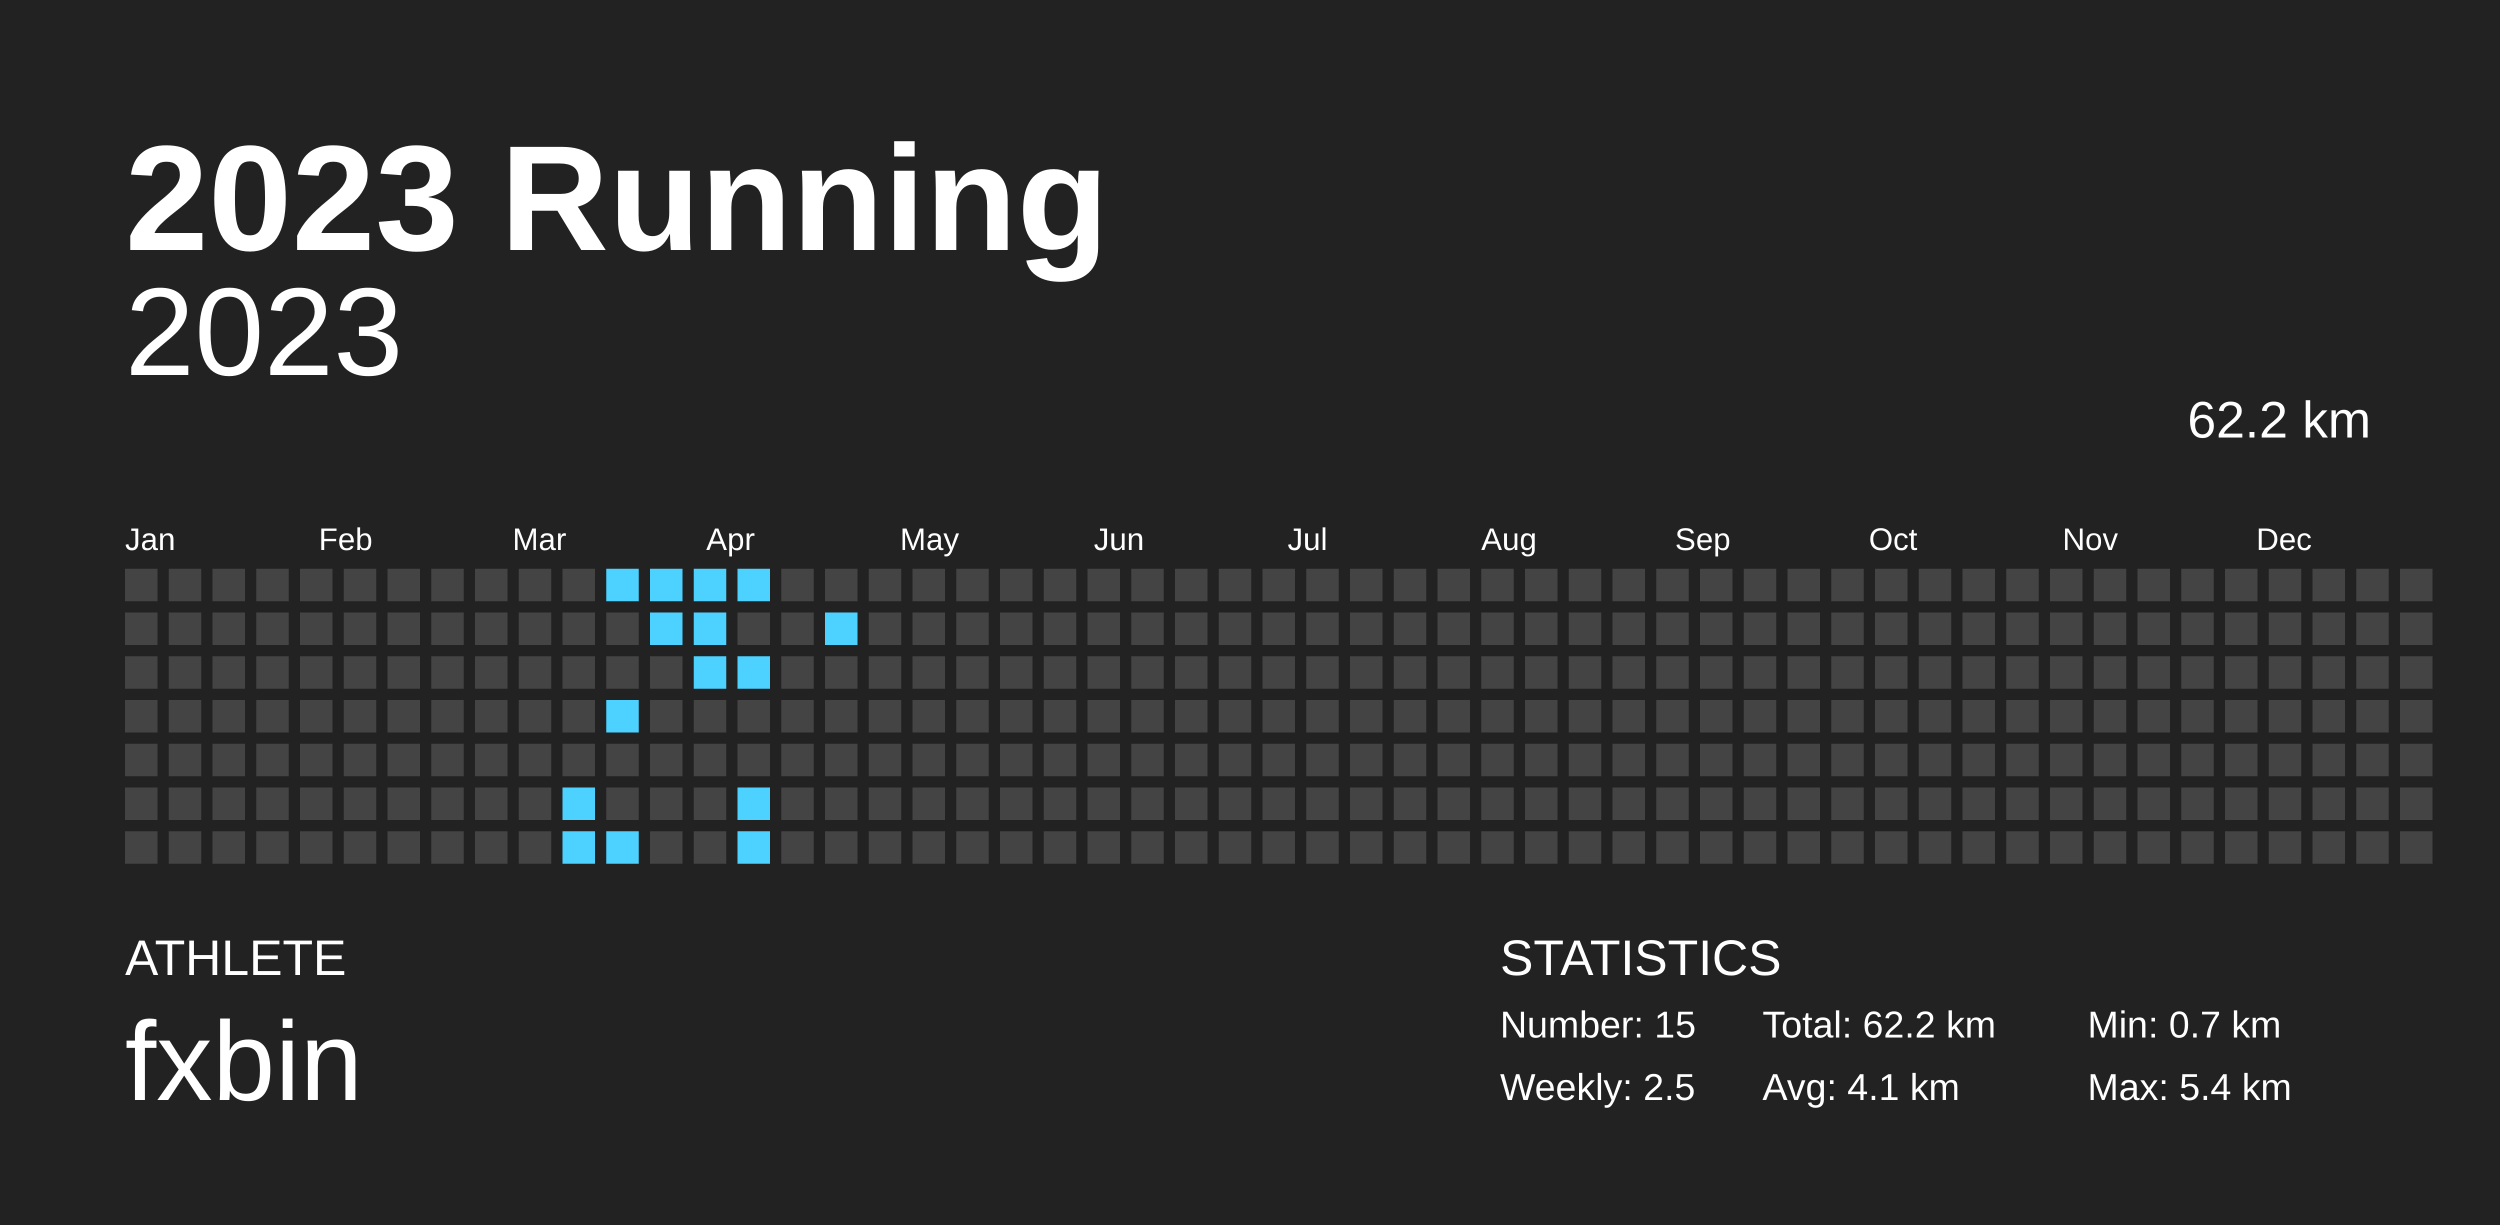
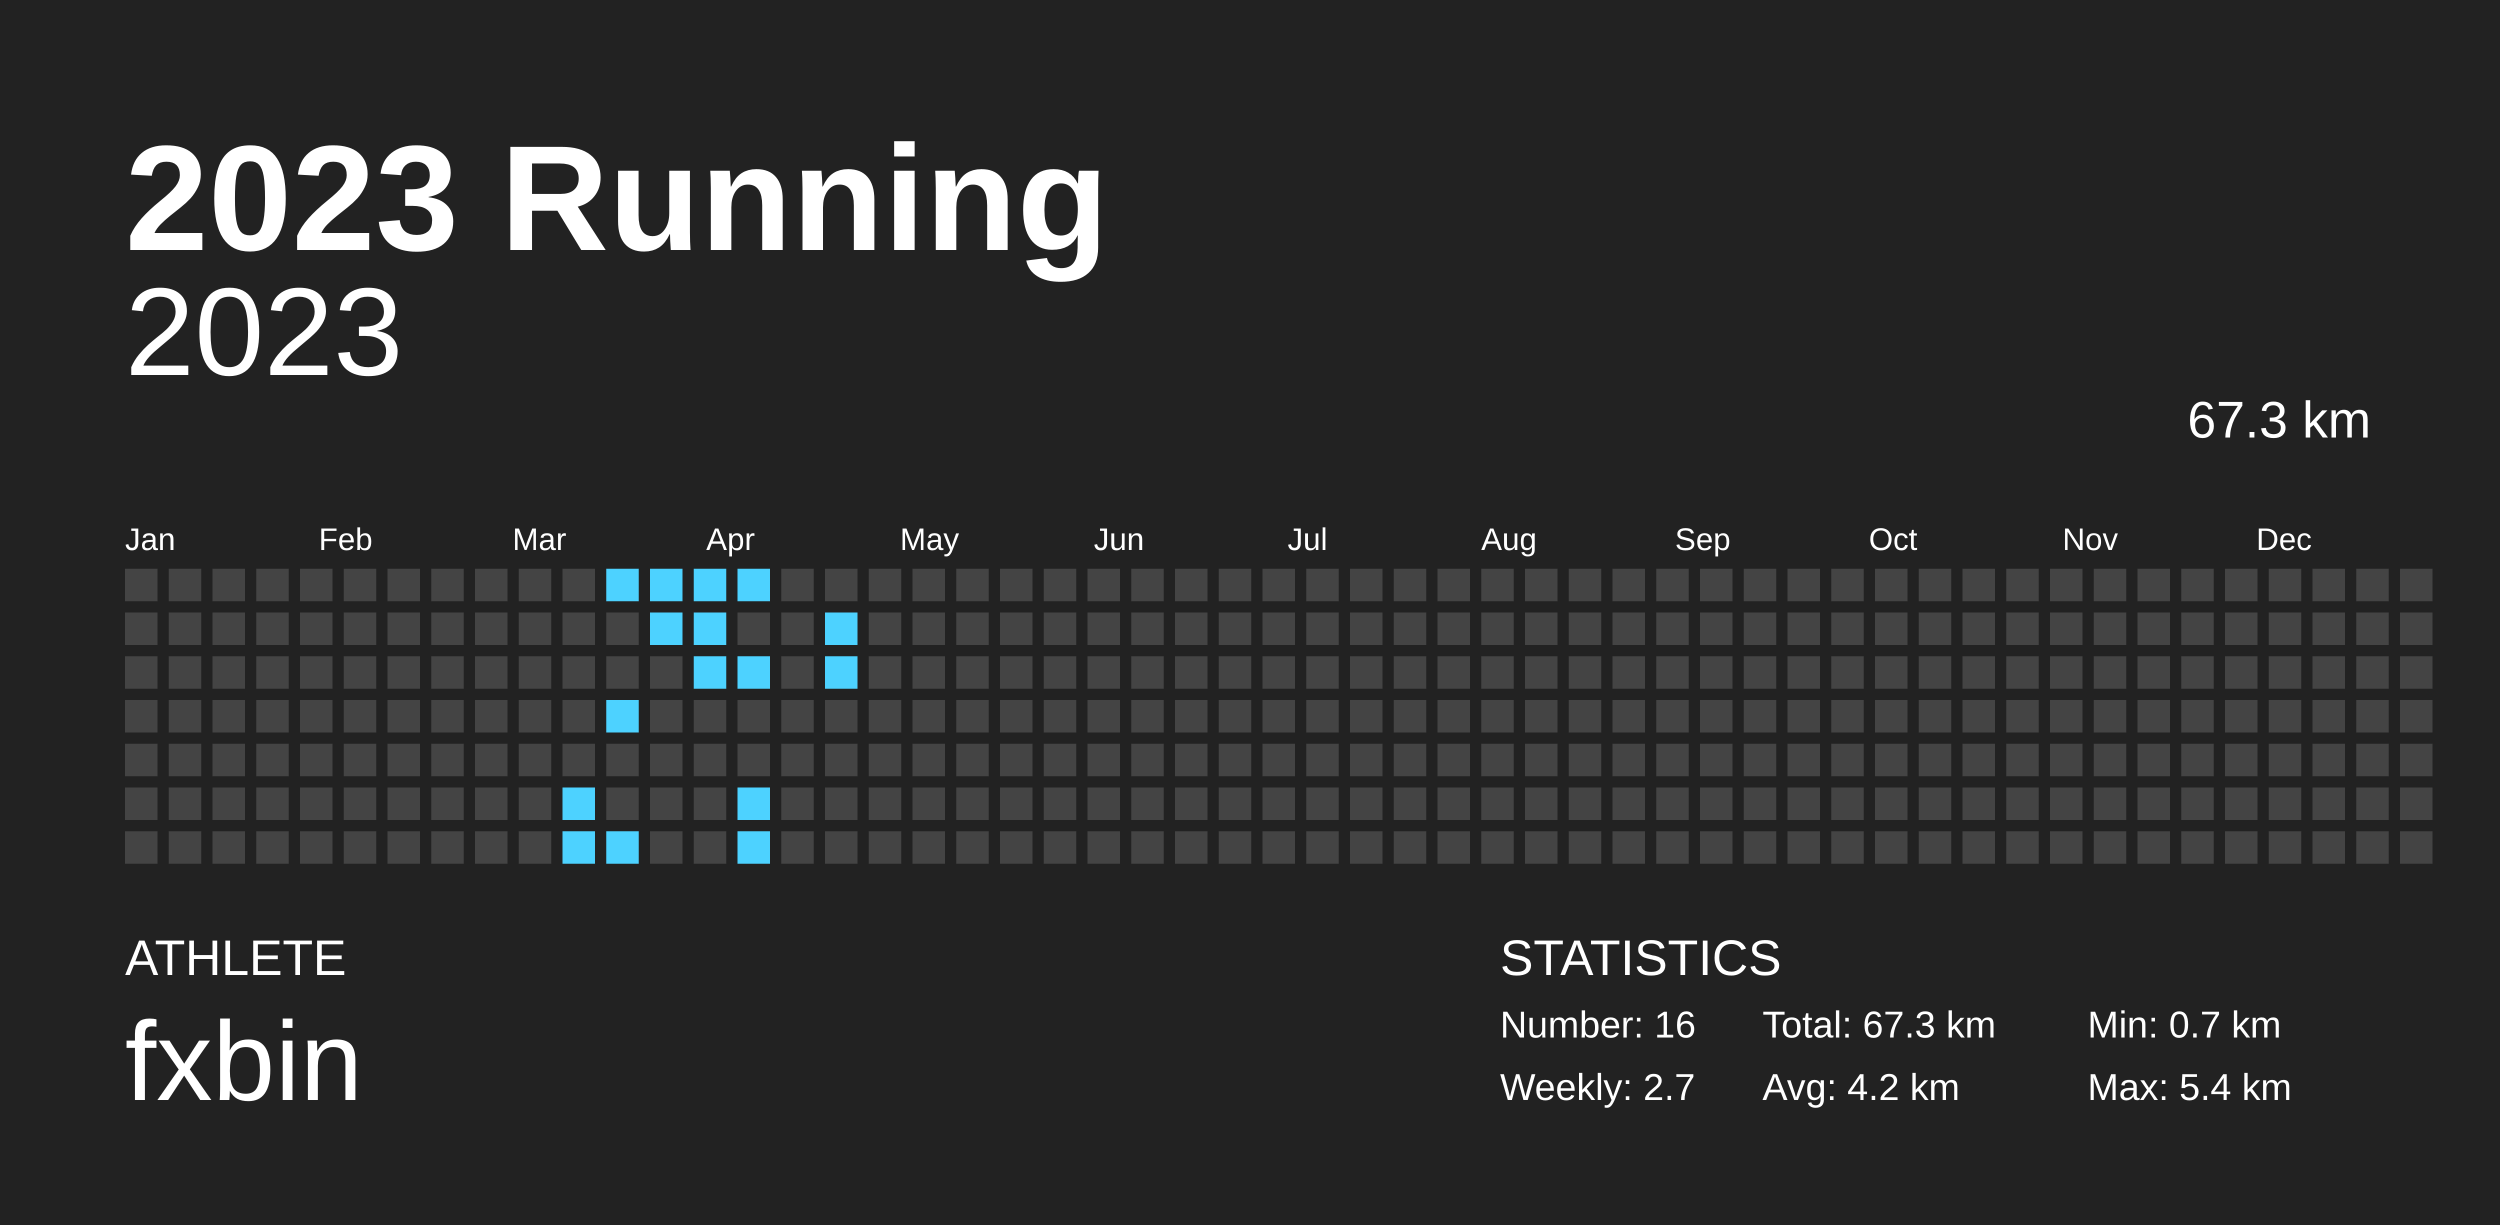
<svg xmlns="http://www.w3.org/2000/svg" baseProfile="full" height="98mm" version="1.1" viewBox="0,0,200,98" width="200mm">
  <defs />
  <rect fill="#222222" height="98" width="200" x="0" y="0" />
  <text fill="#FFFFFF" style="font-size:12px; font-family:Arial; font-weight:bold;" x="10" y="20">2023 Running</text>
  <text fill="#FFFFFF" style="font-size:4px; font-family:Arial" x="10" y="78">ATHLETE</text>
  <text fill="#FFFFFF" style="font-size:9px; font-family:Arial" x="10" y="88">fxbin</text>
  <text fill="#FFFFFF" style="font-size:4px; font-family:Arial" x="120" y="78">STATISTICS</text>
-   <text fill="#FFFFFF" style="font-size:3px; font-family:Arial" x="120" y="83">Number: 15</text>
-   <text fill="#FFFFFF" style="font-size:3px; font-family:Arial" x="120" y="88">Weekly: 2.5</text>
-   <text fill="#FFFFFF" style="font-size:3px; font-family:Arial" x="141" y="83">Total: 62.2 km</text>
-   <text fill="#FFFFFF" style="font-size:3px; font-family:Arial" x="141" y="88">Avg: 4.1 km</text>
+   <text fill="#FFFFFF" style="font-size:3px; font-family:Arial" x="120" y="83">Number: 16</text>
+   <text fill="#FFFFFF" style="font-size:3px; font-family:Arial" x="120" y="88">Weekly: 2.7</text>
+   <text fill="#FFFFFF" style="font-size:3px; font-family:Arial" x="141" y="83">Total: 67.3 km</text>
+   <text fill="#FFFFFF" style="font-size:3px; font-family:Arial" x="141" y="88">Avg: 4.2 km</text>
  <text fill="#FFFFFF" style="font-size:3px; font-family:Arial" x="167" y="83">Min: 0.7 km</text>
  <text fill="#FFFFFF" style="font-size:3px; font-family:Arial" x="167" y="88">Max: 5.4 km</text>
  <text alignment-baseline="hanging" fill="#FFFFFF" style="font-size:10.0px; font-family:Arial;" x="10" y="30">2023</text>
-   <text alignment-baseline="hanging" fill="#FFFFFF" style="font-size:4.125px; font-family:Arial;" x="175" y="35">62.2 km</text>
+   <text alignment-baseline="hanging" fill="#FFFFFF" style="font-size:4.125px; font-family:Arial;" x="175" y="35">67.3 km</text>
  <text fill="#FFFFFF" style="font-size:2.5px; font-family:Arial" x="10.0" y="44">Jan</text>
  <text fill="#FFFFFF" style="font-size:2.5px; font-family:Arial" x="25.5" y="44">Feb</text>
  <text fill="#FFFFFF" style="font-size:2.5px; font-family:Arial" x="41.0" y="44">Mar</text>
  <text fill="#FFFFFF" style="font-size:2.5px; font-family:Arial" x="56.5" y="44">Apr</text>
  <text fill="#FFFFFF" style="font-size:2.5px; font-family:Arial" x="72.0" y="44">May</text>
  <text fill="#FFFFFF" style="font-size:2.5px; font-family:Arial" x="87.5" y="44">Jun</text>
  <text fill="#FFFFFF" style="font-size:2.5px; font-family:Arial" x="103.0" y="44">Jul</text>
  <text fill="#FFFFFF" style="font-size:2.5px; font-family:Arial" x="118.5" y="44">Aug</text>
  <text fill="#FFFFFF" style="font-size:2.5px; font-family:Arial" x="134.0" y="44">Sep</text>
  <text fill="#FFFFFF" style="font-size:2.5px; font-family:Arial" x="149.5" y="44">Oct</text>
  <text fill="#FFFFFF" style="font-size:2.5px; font-family:Arial" x="165.0" y="44">Nov</text>
  <text fill="#FFFFFF" style="font-size:2.5px; font-family:Arial" x="180.5" y="44">Dec</text>
  <rect fill="#444444" height="2.6" width="2.6" x="10.0" y="45.5" />
  <rect fill="#444444" height="2.6" width="2.6" x="10.0" y="49.0" />
  <rect fill="#444444" height="2.6" width="2.6" x="10.0" y="52.5" />
  <rect fill="#444444" height="2.6" width="2.6" x="10.0" y="56.0" />
  <rect fill="#444444" height="2.6" width="2.6" x="10.0" y="59.5" />
  <rect fill="#444444" height="2.6" width="2.6" x="10.0" y="63.0" />
  <rect fill="#444444" height="2.6" width="2.6" x="10.0" y="66.5" />
  <rect fill="#444444" height="2.6" width="2.6" x="13.5" y="45.5" />
  <rect fill="#444444" height="2.6" width="2.6" x="13.5" y="49.0" />
  <rect fill="#444444" height="2.6" width="2.6" x="13.5" y="52.5" />
  <rect fill="#444444" height="2.6" width="2.6" x="13.5" y="56.0" />
  <rect fill="#444444" height="2.6" width="2.6" x="13.5" y="59.5" />
  <rect fill="#444444" height="2.6" width="2.6" x="13.5" y="63.0" />
  <rect fill="#444444" height="2.6" width="2.6" x="13.5" y="66.5" />
  <rect fill="#444444" height="2.6" width="2.6" x="17.0" y="45.5" />
  <rect fill="#444444" height="2.6" width="2.6" x="17.0" y="49.0" />
  <rect fill="#444444" height="2.6" width="2.6" x="17.0" y="52.5" />
  <rect fill="#444444" height="2.6" width="2.6" x="17.0" y="56.0" />
  <rect fill="#444444" height="2.6" width="2.6" x="17.0" y="59.5" />
  <rect fill="#444444" height="2.6" width="2.6" x="17.0" y="63.0" />
  <rect fill="#444444" height="2.6" width="2.6" x="17.0" y="66.5" />
  <rect fill="#444444" height="2.6" width="2.6" x="20.5" y="45.5" />
  <rect fill="#444444" height="2.6" width="2.6" x="20.5" y="49.0" />
  <rect fill="#444444" height="2.6" width="2.6" x="20.5" y="52.5" />
  <rect fill="#444444" height="2.6" width="2.6" x="20.5" y="56.0" />
  <rect fill="#444444" height="2.6" width="2.6" x="20.5" y="59.5" />
  <rect fill="#444444" height="2.6" width="2.6" x="20.5" y="63.0" />
  <rect fill="#444444" height="2.6" width="2.6" x="20.5" y="66.5" />
  <rect fill="#444444" height="2.6" width="2.6" x="24.0" y="45.5" />
  <rect fill="#444444" height="2.6" width="2.6" x="24.0" y="49.0" />
  <rect fill="#444444" height="2.6" width="2.6" x="24.0" y="52.5" />
  <rect fill="#444444" height="2.6" width="2.6" x="24.0" y="56.0" />
  <rect fill="#444444" height="2.6" width="2.6" x="24.0" y="59.5" />
  <rect fill="#444444" height="2.6" width="2.6" x="24.0" y="63.0" />
  <rect fill="#444444" height="2.6" width="2.6" x="24.0" y="66.5" />
  <rect fill="#444444" height="2.6" width="2.6" x="27.5" y="45.5" />
  <rect fill="#444444" height="2.6" width="2.6" x="27.5" y="49.0" />
  <rect fill="#444444" height="2.6" width="2.6" x="27.5" y="52.5" />
  <rect fill="#444444" height="2.6" width="2.6" x="27.5" y="56.0" />
  <rect fill="#444444" height="2.6" width="2.6" x="27.5" y="59.5" />
  <rect fill="#444444" height="2.6" width="2.6" x="27.5" y="63.0" />
  <rect fill="#444444" height="2.6" width="2.6" x="27.5" y="66.5" />
  <rect fill="#444444" height="2.6" width="2.6" x="31.0" y="45.5" />
  <rect fill="#444444" height="2.6" width="2.6" x="31.0" y="49.0" />
  <rect fill="#444444" height="2.6" width="2.6" x="31.0" y="52.5" />
  <rect fill="#444444" height="2.6" width="2.6" x="31.0" y="56.0" />
  <rect fill="#444444" height="2.6" width="2.6" x="31.0" y="59.5" />
  <rect fill="#444444" height="2.6" width="2.6" x="31.0" y="63.0" />
  <rect fill="#444444" height="2.6" width="2.6" x="31.0" y="66.5" />
  <rect fill="#444444" height="2.6" width="2.6" x="34.5" y="45.5" />
  <rect fill="#444444" height="2.6" width="2.6" x="34.5" y="49.0" />
  <rect fill="#444444" height="2.6" width="2.6" x="34.5" y="52.5" />
  <rect fill="#444444" height="2.6" width="2.6" x="34.5" y="56.0" />
  <rect fill="#444444" height="2.6" width="2.6" x="34.5" y="59.5" />
  <rect fill="#444444" height="2.6" width="2.6" x="34.5" y="63.0" />
  <rect fill="#444444" height="2.6" width="2.6" x="34.5" y="66.5" />
  <rect fill="#444444" height="2.6" width="2.6" x="38.0" y="45.5" />
  <rect fill="#444444" height="2.6" width="2.6" x="38.0" y="49.0" />
  <rect fill="#444444" height="2.6" width="2.6" x="38.0" y="52.5" />
  <rect fill="#444444" height="2.6" width="2.6" x="38.0" y="56.0" />
  <rect fill="#444444" height="2.6" width="2.6" x="38.0" y="59.5" />
  <rect fill="#444444" height="2.6" width="2.6" x="38.0" y="63.0" />
  <rect fill="#444444" height="2.6" width="2.6" x="38.0" y="66.5" />
  <rect fill="#444444" height="2.6" width="2.6" x="41.5" y="45.5" />
  <rect fill="#444444" height="2.6" width="2.6" x="41.5" y="49.0" />
  <rect fill="#444444" height="2.6" width="2.6" x="41.5" y="52.5" />
  <rect fill="#444444" height="2.6" width="2.6" x="41.5" y="56.0" />
  <rect fill="#444444" height="2.6" width="2.6" x="41.5" y="59.5" />
  <rect fill="#444444" height="2.6" width="2.6" x="41.5" y="63.0" />
  <rect fill="#444444" height="2.6" width="2.6" x="41.5" y="66.5" />
  <rect fill="#444444" height="2.6" width="2.6" x="45.0" y="45.5" />
  <rect fill="#444444" height="2.6" width="2.6" x="45.0" y="49.0" />
  <rect fill="#444444" height="2.6" width="2.6" x="45.0" y="52.5" />
  <rect fill="#444444" height="2.6" width="2.6" x="45.0" y="56.0" />
  <rect fill="#444444" height="2.6" width="2.6" x="45.0" y="59.5" />
  <rect fill="#4dd2ff" height="2.6" width="2.6" x="45.0" y="63.0" />
  <rect fill="#4dd2ff" height="2.6" width="2.6" x="45.0" y="66.5" />
  <rect fill="#4dd2ff" height="2.6" width="2.6" x="48.5" y="45.5" />
  <rect fill="#444444" height="2.6" width="2.6" x="48.5" y="49.0" />
  <rect fill="#444444" height="2.6" width="2.6" x="48.5" y="52.5" />
  <rect fill="#4dd2ff" height="2.6" width="2.6" x="48.5" y="56.0" />
  <rect fill="#444444" height="2.6" width="2.6" x="48.5" y="59.5" />
  <rect fill="#444444" height="2.6" width="2.6" x="48.5" y="63.0" />
  <rect fill="#4dd2ff" height="2.6" width="2.6" x="48.5" y="66.5" />
  <rect fill="#4dd2ff" height="2.6" width="2.6" x="52.0" y="45.5" />
  <rect fill="#4dd2ff" height="2.6" width="2.6" x="52.0" y="49.0" />
  <rect fill="#444444" height="2.6" width="2.6" x="52.0" y="52.5" />
  <rect fill="#444444" height="2.6" width="2.6" x="52.0" y="56.0" />
  <rect fill="#444444" height="2.6" width="2.6" x="52.0" y="59.5" />
  <rect fill="#444444" height="2.6" width="2.6" x="52.0" y="63.0" />
  <rect fill="#444444" height="2.6" width="2.6" x="52.0" y="66.5" />
  <rect fill="#4dd2ff" height="2.6" width="2.6" x="55.5" y="45.5" />
  <rect fill="#4dd2ff" height="2.6" width="2.6" x="55.5" y="49.0" />
  <rect fill="#4dd2ff" height="2.6" width="2.6" x="55.5" y="52.5" />
  <rect fill="#444444" height="2.6" width="2.6" x="55.5" y="56.0" />
  <rect fill="#444444" height="2.6" width="2.6" x="55.5" y="59.5" />
  <rect fill="#444444" height="2.6" width="2.6" x="55.5" y="63.0" />
  <rect fill="#444444" height="2.6" width="2.6" x="55.5" y="66.5" />
  <rect fill="#4dd2ff" height="2.6" width="2.6" x="59.0" y="45.5" />
  <rect fill="#444444" height="2.6" width="2.6" x="59.0" y="49.0" />
  <rect fill="#4dd2ff" height="2.6" width="2.6" x="59.0" y="52.5" />
  <rect fill="#444444" height="2.6" width="2.6" x="59.0" y="56.0" />
  <rect fill="#444444" height="2.6" width="2.6" x="59.0" y="59.5" />
  <rect fill="#4dd2ff" height="2.6" width="2.6" x="59.0" y="63.0" />
  <rect fill="#4dd2ff" height="2.6" width="2.6" x="59.0" y="66.5" />
  <rect fill="#444444" height="2.6" width="2.6" x="62.5" y="45.5" />
  <rect fill="#444444" height="2.6" width="2.6" x="62.5" y="49.0" />
  <rect fill="#444444" height="2.6" width="2.6" x="62.5" y="52.5" />
  <rect fill="#444444" height="2.6" width="2.6" x="62.5" y="56.0" />
  <rect fill="#444444" height="2.6" width="2.6" x="62.5" y="59.5" />
  <rect fill="#444444" height="2.6" width="2.6" x="62.5" y="63.0" />
  <rect fill="#444444" height="2.6" width="2.6" x="62.5" y="66.5" />
  <rect fill="#444444" height="2.6" width="2.6" x="66.0" y="45.5" />
  <rect fill="#4dd2ff" height="2.6" width="2.6" x="66.0" y="49.0" />
-   <rect fill="#444444" height="2.6" width="2.6" x="66.0" y="52.5" />
+   <rect fill="#4dd2ff" height="2.6" width="2.6" x="66.0" y="52.5" />
  <rect fill="#444444" height="2.6" width="2.6" x="66.0" y="56.0" />
  <rect fill="#444444" height="2.6" width="2.6" x="66.0" y="59.5" />
  <rect fill="#444444" height="2.6" width="2.6" x="66.0" y="63.0" />
  <rect fill="#444444" height="2.6" width="2.6" x="66.0" y="66.5" />
  <rect fill="#444444" height="2.6" width="2.6" x="69.5" y="45.5" />
  <rect fill="#444444" height="2.6" width="2.6" x="69.5" y="49.0" />
  <rect fill="#444444" height="2.6" width="2.6" x="69.5" y="52.5" />
  <rect fill="#444444" height="2.6" width="2.6" x="69.5" y="56.0" />
  <rect fill="#444444" height="2.6" width="2.6" x="69.5" y="59.5" />
  <rect fill="#444444" height="2.6" width="2.6" x="69.5" y="63.0" />
  <rect fill="#444444" height="2.6" width="2.6" x="69.5" y="66.5" />
  <rect fill="#444444" height="2.6" width="2.6" x="73.0" y="45.5" />
  <rect fill="#444444" height="2.6" width="2.6" x="73.0" y="49.0" />
  <rect fill="#444444" height="2.6" width="2.6" x="73.0" y="52.5" />
  <rect fill="#444444" height="2.6" width="2.6" x="73.0" y="56.0" />
  <rect fill="#444444" height="2.6" width="2.6" x="73.0" y="59.5" />
  <rect fill="#444444" height="2.6" width="2.6" x="73.0" y="63.0" />
  <rect fill="#444444" height="2.6" width="2.6" x="73.0" y="66.5" />
  <rect fill="#444444" height="2.6" width="2.6" x="76.5" y="45.5" />
  <rect fill="#444444" height="2.6" width="2.6" x="76.5" y="49.0" />
  <rect fill="#444444" height="2.6" width="2.6" x="76.5" y="52.5" />
  <rect fill="#444444" height="2.6" width="2.6" x="76.5" y="56.0" />
  <rect fill="#444444" height="2.6" width="2.6" x="76.5" y="59.5" />
  <rect fill="#444444" height="2.6" width="2.6" x="76.5" y="63.0" />
  <rect fill="#444444" height="2.6" width="2.6" x="76.5" y="66.5" />
  <rect fill="#444444" height="2.6" width="2.6" x="80.0" y="45.5" />
  <rect fill="#444444" height="2.6" width="2.6" x="80.0" y="49.0" />
  <rect fill="#444444" height="2.6" width="2.6" x="80.0" y="52.5" />
  <rect fill="#444444" height="2.6" width="2.6" x="80.0" y="56.0" />
  <rect fill="#444444" height="2.6" width="2.6" x="80.0" y="59.5" />
  <rect fill="#444444" height="2.6" width="2.6" x="80.0" y="63.0" />
  <rect fill="#444444" height="2.6" width="2.6" x="80.0" y="66.5" />
  <rect fill="#444444" height="2.6" width="2.6" x="83.5" y="45.5" />
  <rect fill="#444444" height="2.6" width="2.6" x="83.5" y="49.0" />
  <rect fill="#444444" height="2.6" width="2.6" x="83.5" y="52.5" />
  <rect fill="#444444" height="2.6" width="2.6" x="83.5" y="56.0" />
  <rect fill="#444444" height="2.6" width="2.6" x="83.5" y="59.5" />
  <rect fill="#444444" height="2.6" width="2.6" x="83.5" y="63.0" />
  <rect fill="#444444" height="2.6" width="2.6" x="83.5" y="66.5" />
  <rect fill="#444444" height="2.6" width="2.6" x="87.0" y="45.5" />
  <rect fill="#444444" height="2.6" width="2.6" x="87.0" y="49.0" />
  <rect fill="#444444" height="2.6" width="2.6" x="87.0" y="52.5" />
  <rect fill="#444444" height="2.6" width="2.6" x="87.0" y="56.0" />
  <rect fill="#444444" height="2.6" width="2.6" x="87.0" y="59.5" />
  <rect fill="#444444" height="2.6" width="2.6" x="87.0" y="63.0" />
  <rect fill="#444444" height="2.6" width="2.6" x="87.0" y="66.5" />
  <rect fill="#444444" height="2.6" width="2.6" x="90.5" y="45.5" />
  <rect fill="#444444" height="2.6" width="2.6" x="90.5" y="49.0" />
  <rect fill="#444444" height="2.6" width="2.6" x="90.5" y="52.5" />
  <rect fill="#444444" height="2.6" width="2.6" x="90.5" y="56.0" />
  <rect fill="#444444" height="2.6" width="2.6" x="90.5" y="59.5" />
  <rect fill="#444444" height="2.6" width="2.6" x="90.5" y="63.0" />
  <rect fill="#444444" height="2.6" width="2.6" x="90.5" y="66.5" />
  <rect fill="#444444" height="2.6" width="2.6" x="94.0" y="45.5" />
  <rect fill="#444444" height="2.6" width="2.6" x="94.0" y="49.0" />
  <rect fill="#444444" height="2.6" width="2.6" x="94.0" y="52.5" />
  <rect fill="#444444" height="2.6" width="2.6" x="94.0" y="56.0" />
  <rect fill="#444444" height="2.6" width="2.6" x="94.0" y="59.5" />
  <rect fill="#444444" height="2.6" width="2.6" x="94.0" y="63.0" />
  <rect fill="#444444" height="2.6" width="2.6" x="94.0" y="66.5" />
  <rect fill="#444444" height="2.6" width="2.6" x="97.5" y="45.5" />
  <rect fill="#444444" height="2.6" width="2.6" x="97.5" y="49.0" />
  <rect fill="#444444" height="2.6" width="2.6" x="97.5" y="52.5" />
  <rect fill="#444444" height="2.6" width="2.6" x="97.5" y="56.0" />
  <rect fill="#444444" height="2.6" width="2.6" x="97.5" y="59.5" />
  <rect fill="#444444" height="2.6" width="2.6" x="97.5" y="63.0" />
  <rect fill="#444444" height="2.6" width="2.6" x="97.5" y="66.5" />
  <rect fill="#444444" height="2.6" width="2.6" x="101.0" y="45.5" />
  <rect fill="#444444" height="2.6" width="2.6" x="101.0" y="49.0" />
  <rect fill="#444444" height="2.6" width="2.6" x="101.0" y="52.5" />
  <rect fill="#444444" height="2.6" width="2.6" x="101.0" y="56.0" />
  <rect fill="#444444" height="2.6" width="2.6" x="101.0" y="59.5" />
  <rect fill="#444444" height="2.6" width="2.6" x="101.0" y="63.0" />
  <rect fill="#444444" height="2.6" width="2.6" x="101.0" y="66.5" />
  <rect fill="#444444" height="2.6" width="2.6" x="104.5" y="45.5" />
  <rect fill="#444444" height="2.6" width="2.6" x="104.5" y="49.0" />
  <rect fill="#444444" height="2.6" width="2.6" x="104.5" y="52.5" />
  <rect fill="#444444" height="2.6" width="2.6" x="104.5" y="56.0" />
  <rect fill="#444444" height="2.6" width="2.6" x="104.5" y="59.5" />
  <rect fill="#444444" height="2.6" width="2.6" x="104.5" y="63.0" />
  <rect fill="#444444" height="2.6" width="2.6" x="104.5" y="66.5" />
  <rect fill="#444444" height="2.6" width="2.6" x="108.0" y="45.5" />
  <rect fill="#444444" height="2.6" width="2.6" x="108.0" y="49.0" />
  <rect fill="#444444" height="2.6" width="2.6" x="108.0" y="52.5" />
  <rect fill="#444444" height="2.6" width="2.6" x="108.0" y="56.0" />
  <rect fill="#444444" height="2.6" width="2.6" x="108.0" y="59.5" />
  <rect fill="#444444" height="2.6" width="2.6" x="108.0" y="63.0" />
  <rect fill="#444444" height="2.6" width="2.6" x="108.0" y="66.5" />
  <rect fill="#444444" height="2.6" width="2.6" x="111.5" y="45.5" />
  <rect fill="#444444" height="2.6" width="2.6" x="111.5" y="49.0" />
  <rect fill="#444444" height="2.6" width="2.6" x="111.5" y="52.5" />
  <rect fill="#444444" height="2.6" width="2.6" x="111.5" y="56.0" />
  <rect fill="#444444" height="2.6" width="2.6" x="111.5" y="59.5" />
  <rect fill="#444444" height="2.6" width="2.6" x="111.5" y="63.0" />
  <rect fill="#444444" height="2.6" width="2.6" x="111.5" y="66.5" />
  <rect fill="#444444" height="2.6" width="2.6" x="115.0" y="45.5" />
  <rect fill="#444444" height="2.6" width="2.6" x="115.0" y="49.0" />
  <rect fill="#444444" height="2.6" width="2.6" x="115.0" y="52.5" />
  <rect fill="#444444" height="2.6" width="2.6" x="115.0" y="56.0" />
  <rect fill="#444444" height="2.6" width="2.6" x="115.0" y="59.5" />
  <rect fill="#444444" height="2.6" width="2.6" x="115.0" y="63.0" />
  <rect fill="#444444" height="2.6" width="2.6" x="115.0" y="66.5" />
  <rect fill="#444444" height="2.6" width="2.6" x="118.5" y="45.5" />
  <rect fill="#444444" height="2.6" width="2.6" x="118.5" y="49.0" />
  <rect fill="#444444" height="2.6" width="2.6" x="118.5" y="52.5" />
  <rect fill="#444444" height="2.6" width="2.6" x="118.5" y="56.0" />
  <rect fill="#444444" height="2.6" width="2.6" x="118.5" y="59.5" />
  <rect fill="#444444" height="2.6" width="2.6" x="118.5" y="63.0" />
  <rect fill="#444444" height="2.6" width="2.6" x="118.5" y="66.5" />
  <rect fill="#444444" height="2.6" width="2.6" x="122.0" y="45.5" />
  <rect fill="#444444" height="2.6" width="2.6" x="122.0" y="49.0" />
  <rect fill="#444444" height="2.6" width="2.6" x="122.0" y="52.5" />
  <rect fill="#444444" height="2.6" width="2.6" x="122.0" y="56.0" />
  <rect fill="#444444" height="2.6" width="2.6" x="122.0" y="59.5" />
  <rect fill="#444444" height="2.6" width="2.6" x="122.0" y="63.0" />
  <rect fill="#444444" height="2.6" width="2.6" x="122.0" y="66.5" />
  <rect fill="#444444" height="2.6" width="2.6" x="125.5" y="45.5" />
  <rect fill="#444444" height="2.6" width="2.6" x="125.5" y="49.0" />
  <rect fill="#444444" height="2.6" width="2.6" x="125.5" y="52.5" />
  <rect fill="#444444" height="2.6" width="2.6" x="125.5" y="56.0" />
  <rect fill="#444444" height="2.6" width="2.6" x="125.5" y="59.5" />
  <rect fill="#444444" height="2.6" width="2.6" x="125.5" y="63.0" />
  <rect fill="#444444" height="2.6" width="2.6" x="125.5" y="66.5" />
  <rect fill="#444444" height="2.6" width="2.6" x="129.0" y="45.5" />
  <rect fill="#444444" height="2.6" width="2.6" x="129.0" y="49.0" />
  <rect fill="#444444" height="2.6" width="2.6" x="129.0" y="52.5" />
  <rect fill="#444444" height="2.6" width="2.6" x="129.0" y="56.0" />
  <rect fill="#444444" height="2.6" width="2.6" x="129.0" y="59.5" />
  <rect fill="#444444" height="2.6" width="2.6" x="129.0" y="63.0" />
  <rect fill="#444444" height="2.6" width="2.6" x="129.0" y="66.5" />
  <rect fill="#444444" height="2.6" width="2.6" x="132.5" y="45.5" />
  <rect fill="#444444" height="2.6" width="2.6" x="132.5" y="49.0" />
  <rect fill="#444444" height="2.6" width="2.6" x="132.5" y="52.5" />
  <rect fill="#444444" height="2.6" width="2.6" x="132.5" y="56.0" />
  <rect fill="#444444" height="2.6" width="2.6" x="132.5" y="59.5" />
  <rect fill="#444444" height="2.6" width="2.6" x="132.5" y="63.0" />
  <rect fill="#444444" height="2.6" width="2.6" x="132.5" y="66.5" />
  <rect fill="#444444" height="2.6" width="2.6" x="136.0" y="45.5" />
  <rect fill="#444444" height="2.6" width="2.6" x="136.0" y="49.0" />
  <rect fill="#444444" height="2.6" width="2.6" x="136.0" y="52.5" />
  <rect fill="#444444" height="2.6" width="2.6" x="136.0" y="56.0" />
  <rect fill="#444444" height="2.6" width="2.6" x="136.0" y="59.5" />
  <rect fill="#444444" height="2.6" width="2.6" x="136.0" y="63.0" />
  <rect fill="#444444" height="2.6" width="2.6" x="136.0" y="66.5" />
  <rect fill="#444444" height="2.6" width="2.6" x="139.5" y="45.5" />
  <rect fill="#444444" height="2.6" width="2.6" x="139.5" y="49.0" />
  <rect fill="#444444" height="2.6" width="2.6" x="139.5" y="52.5" />
  <rect fill="#444444" height="2.6" width="2.6" x="139.5" y="56.0" />
  <rect fill="#444444" height="2.6" width="2.6" x="139.5" y="59.5" />
  <rect fill="#444444" height="2.6" width="2.6" x="139.5" y="63.0" />
  <rect fill="#444444" height="2.6" width="2.6" x="139.5" y="66.5" />
  <rect fill="#444444" height="2.6" width="2.6" x="143.0" y="45.5" />
  <rect fill="#444444" height="2.6" width="2.6" x="143.0" y="49.0" />
  <rect fill="#444444" height="2.6" width="2.6" x="143.0" y="52.5" />
  <rect fill="#444444" height="2.6" width="2.6" x="143.0" y="56.0" />
  <rect fill="#444444" height="2.6" width="2.6" x="143.0" y="59.5" />
  <rect fill="#444444" height="2.6" width="2.6" x="143.0" y="63.0" />
  <rect fill="#444444" height="2.6" width="2.6" x="143.0" y="66.5" />
  <rect fill="#444444" height="2.6" width="2.6" x="146.5" y="45.5" />
  <rect fill="#444444" height="2.6" width="2.6" x="146.5" y="49.0" />
  <rect fill="#444444" height="2.6" width="2.6" x="146.5" y="52.5" />
  <rect fill="#444444" height="2.6" width="2.6" x="146.5" y="56.0" />
  <rect fill="#444444" height="2.6" width="2.6" x="146.5" y="59.5" />
  <rect fill="#444444" height="2.6" width="2.6" x="146.5" y="63.0" />
  <rect fill="#444444" height="2.6" width="2.6" x="146.5" y="66.5" />
  <rect fill="#444444" height="2.6" width="2.6" x="150.0" y="45.5" />
  <rect fill="#444444" height="2.6" width="2.6" x="150.0" y="49.0" />
  <rect fill="#444444" height="2.6" width="2.6" x="150.0" y="52.5" />
  <rect fill="#444444" height="2.6" width="2.6" x="150.0" y="56.0" />
  <rect fill="#444444" height="2.6" width="2.6" x="150.0" y="59.5" />
  <rect fill="#444444" height="2.6" width="2.6" x="150.0" y="63.0" />
  <rect fill="#444444" height="2.6" width="2.6" x="150.0" y="66.5" />
  <rect fill="#444444" height="2.6" width="2.6" x="153.5" y="45.5" />
  <rect fill="#444444" height="2.6" width="2.6" x="153.5" y="49.0" />
  <rect fill="#444444" height="2.6" width="2.6" x="153.5" y="52.5" />
  <rect fill="#444444" height="2.6" width="2.6" x="153.5" y="56.0" />
  <rect fill="#444444" height="2.6" width="2.6" x="153.5" y="59.5" />
  <rect fill="#444444" height="2.6" width="2.6" x="153.5" y="63.0" />
  <rect fill="#444444" height="2.6" width="2.6" x="153.5" y="66.5" />
  <rect fill="#444444" height="2.6" width="2.6" x="157.0" y="45.5" />
  <rect fill="#444444" height="2.6" width="2.6" x="157.0" y="49.0" />
  <rect fill="#444444" height="2.6" width="2.6" x="157.0" y="52.5" />
  <rect fill="#444444" height="2.6" width="2.6" x="157.0" y="56.0" />
  <rect fill="#444444" height="2.6" width="2.6" x="157.0" y="59.5" />
  <rect fill="#444444" height="2.6" width="2.6" x="157.0" y="63.0" />
  <rect fill="#444444" height="2.6" width="2.6" x="157.0" y="66.5" />
  <rect fill="#444444" height="2.6" width="2.6" x="160.5" y="45.5" />
  <rect fill="#444444" height="2.6" width="2.6" x="160.5" y="49.0" />
  <rect fill="#444444" height="2.6" width="2.6" x="160.5" y="52.5" />
  <rect fill="#444444" height="2.6" width="2.6" x="160.5" y="56.0" />
  <rect fill="#444444" height="2.6" width="2.6" x="160.5" y="59.5" />
  <rect fill="#444444" height="2.6" width="2.6" x="160.5" y="63.0" />
  <rect fill="#444444" height="2.6" width="2.6" x="160.5" y="66.5" />
  <rect fill="#444444" height="2.6" width="2.6" x="164.0" y="45.5" />
  <rect fill="#444444" height="2.6" width="2.6" x="164.0" y="49.0" />
  <rect fill="#444444" height="2.6" width="2.6" x="164.0" y="52.5" />
  <rect fill="#444444" height="2.6" width="2.6" x="164.0" y="56.0" />
  <rect fill="#444444" height="2.6" width="2.6" x="164.0" y="59.5" />
  <rect fill="#444444" height="2.6" width="2.6" x="164.0" y="63.0" />
  <rect fill="#444444" height="2.6" width="2.6" x="164.0" y="66.5" />
  <rect fill="#444444" height="2.6" width="2.6" x="167.5" y="45.5" />
  <rect fill="#444444" height="2.6" width="2.6" x="167.5" y="49.0" />
  <rect fill="#444444" height="2.6" width="2.6" x="167.5" y="52.5" />
  <rect fill="#444444" height="2.6" width="2.6" x="167.5" y="56.0" />
  <rect fill="#444444" height="2.6" width="2.6" x="167.5" y="59.5" />
  <rect fill="#444444" height="2.6" width="2.6" x="167.5" y="63.0" />
  <rect fill="#444444" height="2.6" width="2.6" x="167.5" y="66.5" />
  <rect fill="#444444" height="2.6" width="2.6" x="171.0" y="45.5" />
  <rect fill="#444444" height="2.6" width="2.6" x="171.0" y="49.0" />
  <rect fill="#444444" height="2.6" width="2.6" x="171.0" y="52.5" />
  <rect fill="#444444" height="2.6" width="2.6" x="171.0" y="56.0" />
  <rect fill="#444444" height="2.6" width="2.6" x="171.0" y="59.5" />
  <rect fill="#444444" height="2.6" width="2.6" x="171.0" y="63.0" />
  <rect fill="#444444" height="2.6" width="2.6" x="171.0" y="66.5" />
  <rect fill="#444444" height="2.6" width="2.6" x="174.5" y="45.5" />
  <rect fill="#444444" height="2.6" width="2.6" x="174.5" y="49.0" />
  <rect fill="#444444" height="2.6" width="2.6" x="174.5" y="52.5" />
  <rect fill="#444444" height="2.6" width="2.6" x="174.5" y="56.0" />
  <rect fill="#444444" height="2.6" width="2.6" x="174.5" y="59.5" />
  <rect fill="#444444" height="2.6" width="2.6" x="174.5" y="63.0" />
  <rect fill="#444444" height="2.6" width="2.6" x="174.5" y="66.5" />
  <rect fill="#444444" height="2.6" width="2.6" x="178.0" y="45.5" />
  <rect fill="#444444" height="2.6" width="2.6" x="178.0" y="49.0" />
  <rect fill="#444444" height="2.6" width="2.6" x="178.0" y="52.5" />
  <rect fill="#444444" height="2.6" width="2.6" x="178.0" y="56.0" />
  <rect fill="#444444" height="2.6" width="2.6" x="178.0" y="59.5" />
  <rect fill="#444444" height="2.6" width="2.6" x="178.0" y="63.0" />
  <rect fill="#444444" height="2.6" width="2.6" x="178.0" y="66.5" />
  <rect fill="#444444" height="2.6" width="2.6" x="181.5" y="45.5" />
  <rect fill="#444444" height="2.6" width="2.6" x="181.5" y="49.0" />
  <rect fill="#444444" height="2.6" width="2.6" x="181.5" y="52.5" />
  <rect fill="#444444" height="2.6" width="2.6" x="181.5" y="56.0" />
  <rect fill="#444444" height="2.6" width="2.6" x="181.5" y="59.5" />
  <rect fill="#444444" height="2.6" width="2.6" x="181.5" y="63.0" />
  <rect fill="#444444" height="2.6" width="2.6" x="181.5" y="66.5" />
  <rect fill="#444444" height="2.6" width="2.6" x="185.0" y="45.5" />
  <rect fill="#444444" height="2.6" width="2.6" x="185.0" y="49.0" />
  <rect fill="#444444" height="2.6" width="2.6" x="185.0" y="52.5" />
  <rect fill="#444444" height="2.6" width="2.6" x="185.0" y="56.0" />
  <rect fill="#444444" height="2.6" width="2.6" x="185.0" y="59.5" />
  <rect fill="#444444" height="2.6" width="2.6" x="185.0" y="63.0" />
  <rect fill="#444444" height="2.6" width="2.6" x="185.0" y="66.5" />
  <rect fill="#444444" height="2.6" width="2.6" x="188.5" y="45.5" />
  <rect fill="#444444" height="2.6" width="2.6" x="188.5" y="49.0" />
  <rect fill="#444444" height="2.6" width="2.6" x="188.5" y="52.5" />
  <rect fill="#444444" height="2.6" width="2.6" x="188.5" y="56.0" />
  <rect fill="#444444" height="2.6" width="2.6" x="188.5" y="59.5" />
  <rect fill="#444444" height="2.6" width="2.6" x="188.5" y="63.0" />
  <rect fill="#444444" height="2.6" width="2.6" x="188.5" y="66.5" />
  <rect fill="#444444" height="2.6" width="2.6" x="192.0" y="45.5" />
  <rect fill="#444444" height="2.6" width="2.6" x="192.0" y="49.0" />
  <rect fill="#444444" height="2.6" width="2.6" x="192.0" y="52.5" />
  <rect fill="#444444" height="2.6" width="2.6" x="192.0" y="56.0" />
  <rect fill="#444444" height="2.6" width="2.6" x="192.0" y="59.5" />
  <rect fill="#444444" height="2.6" width="2.6" x="192.0" y="63.0" />
  <rect fill="#444444" height="2.6" width="2.6" x="192.0" y="66.5" />
</svg>
